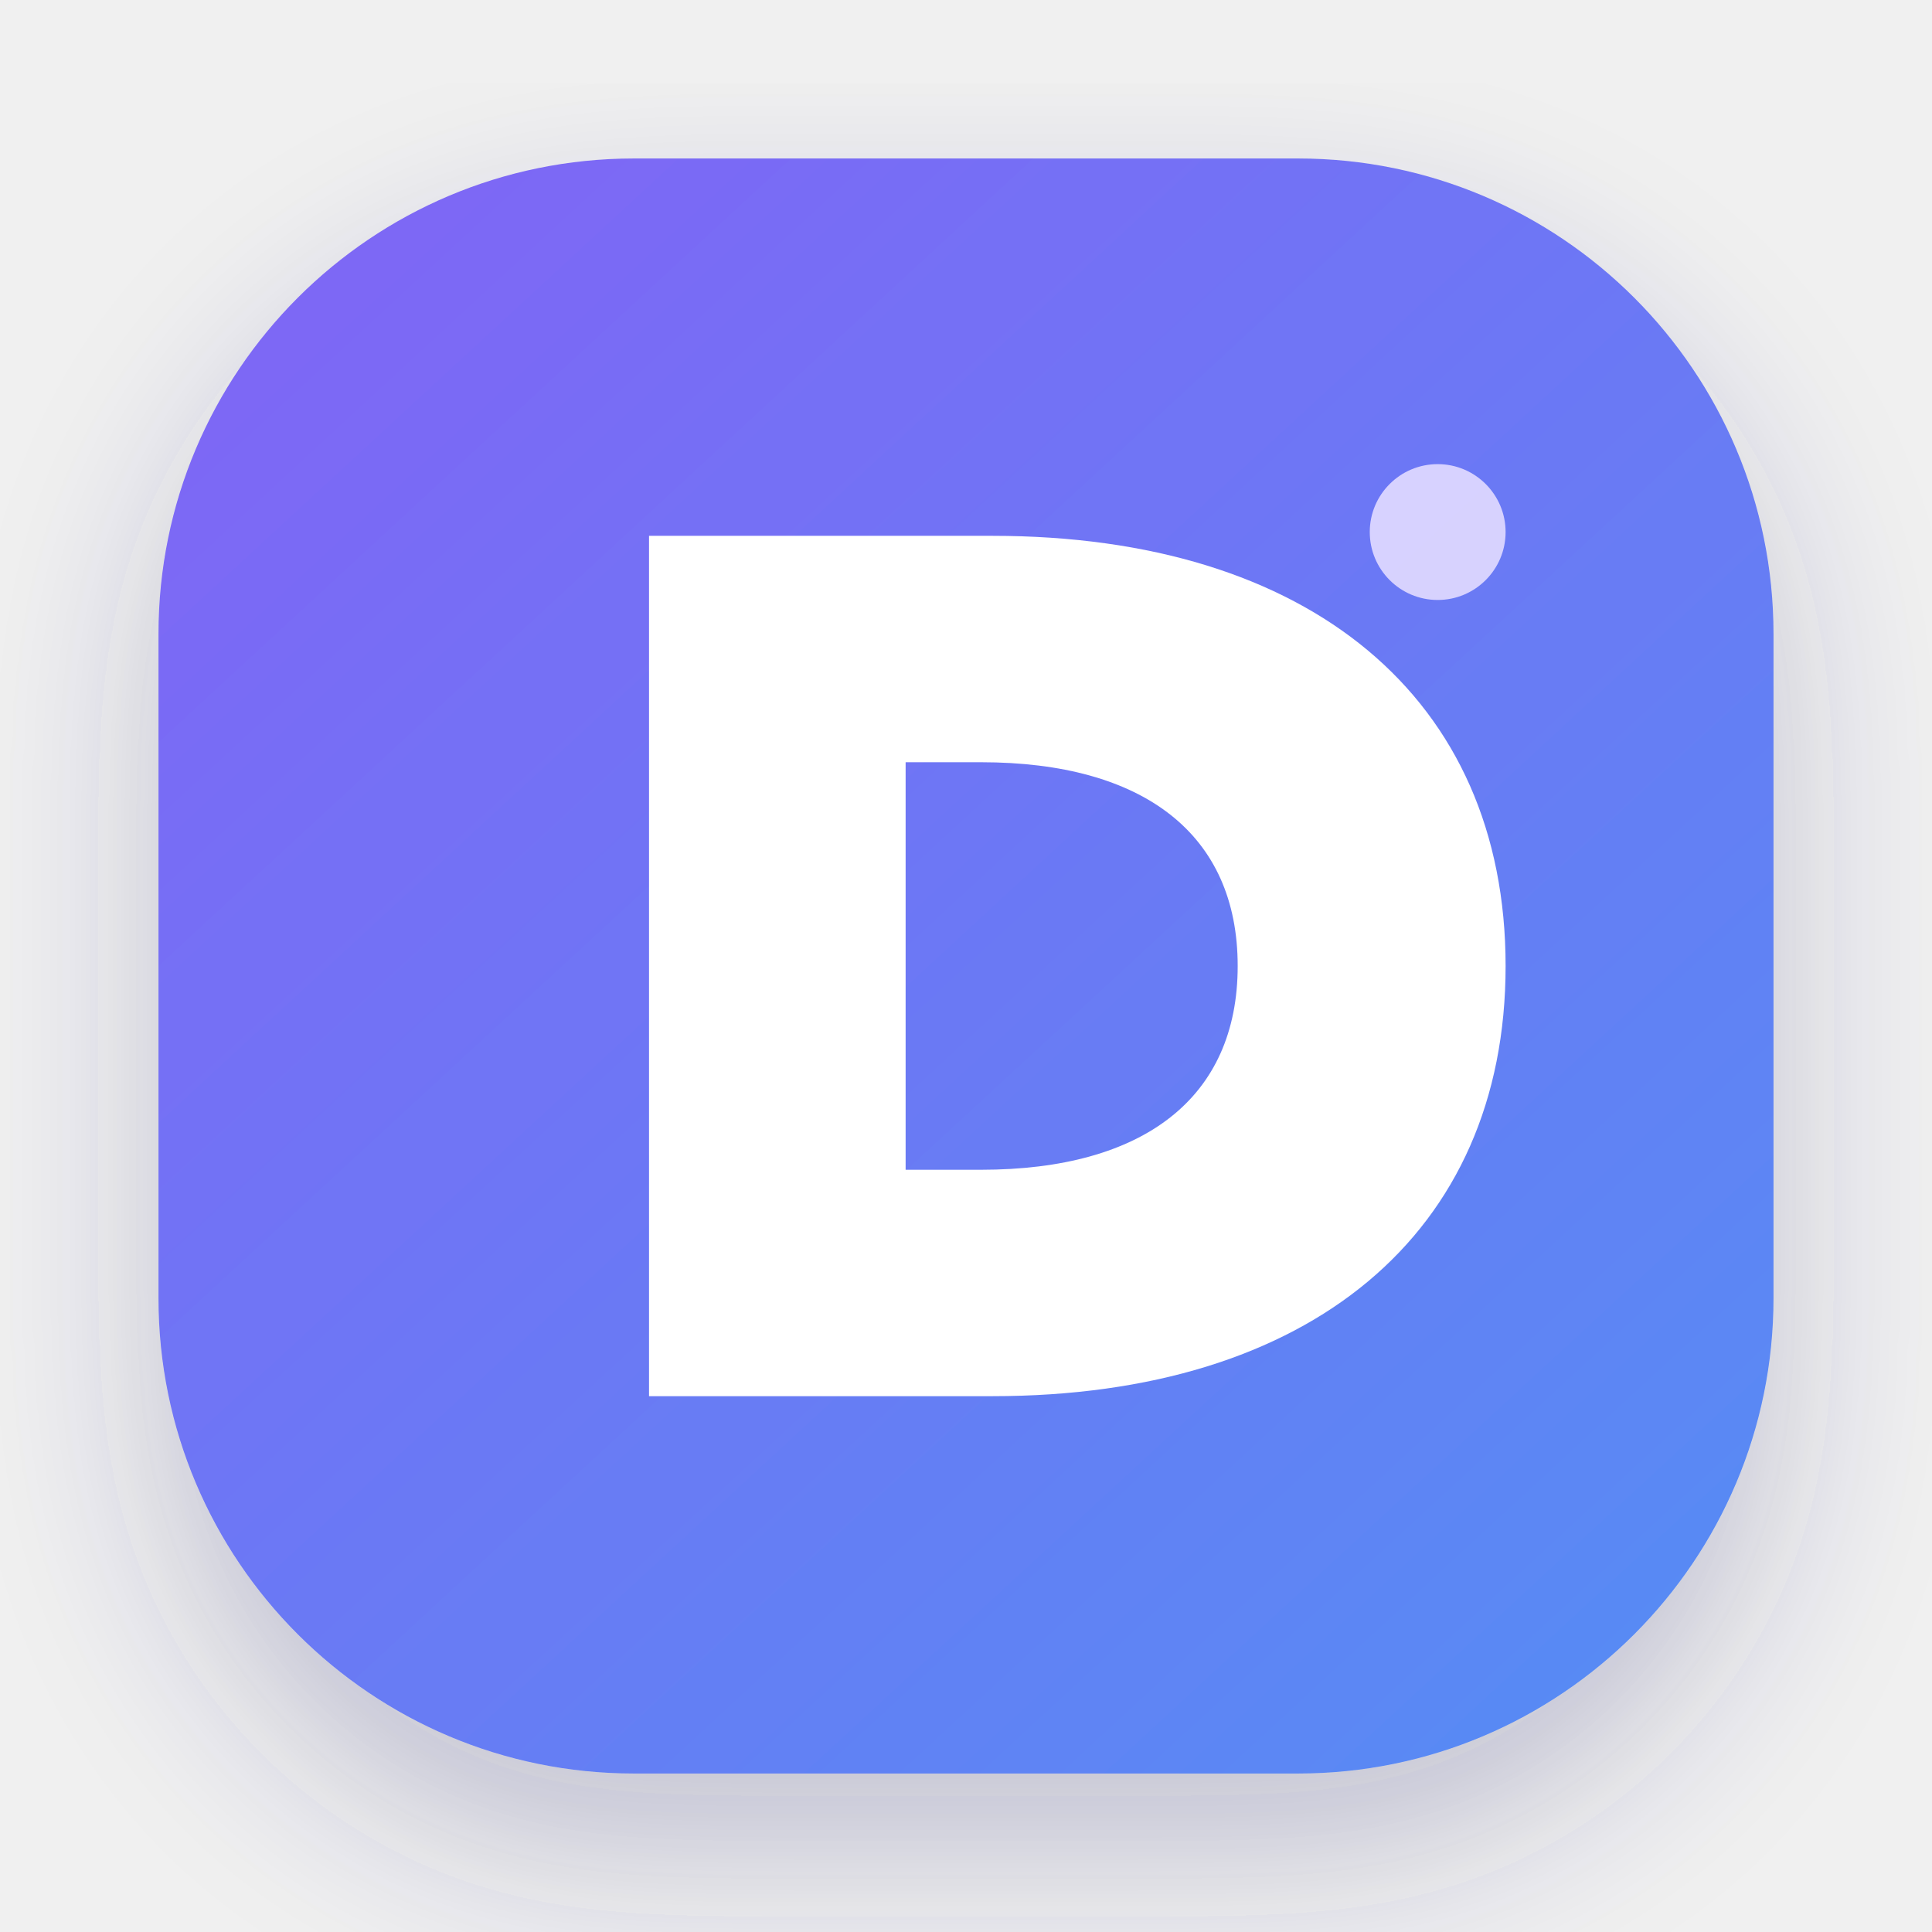
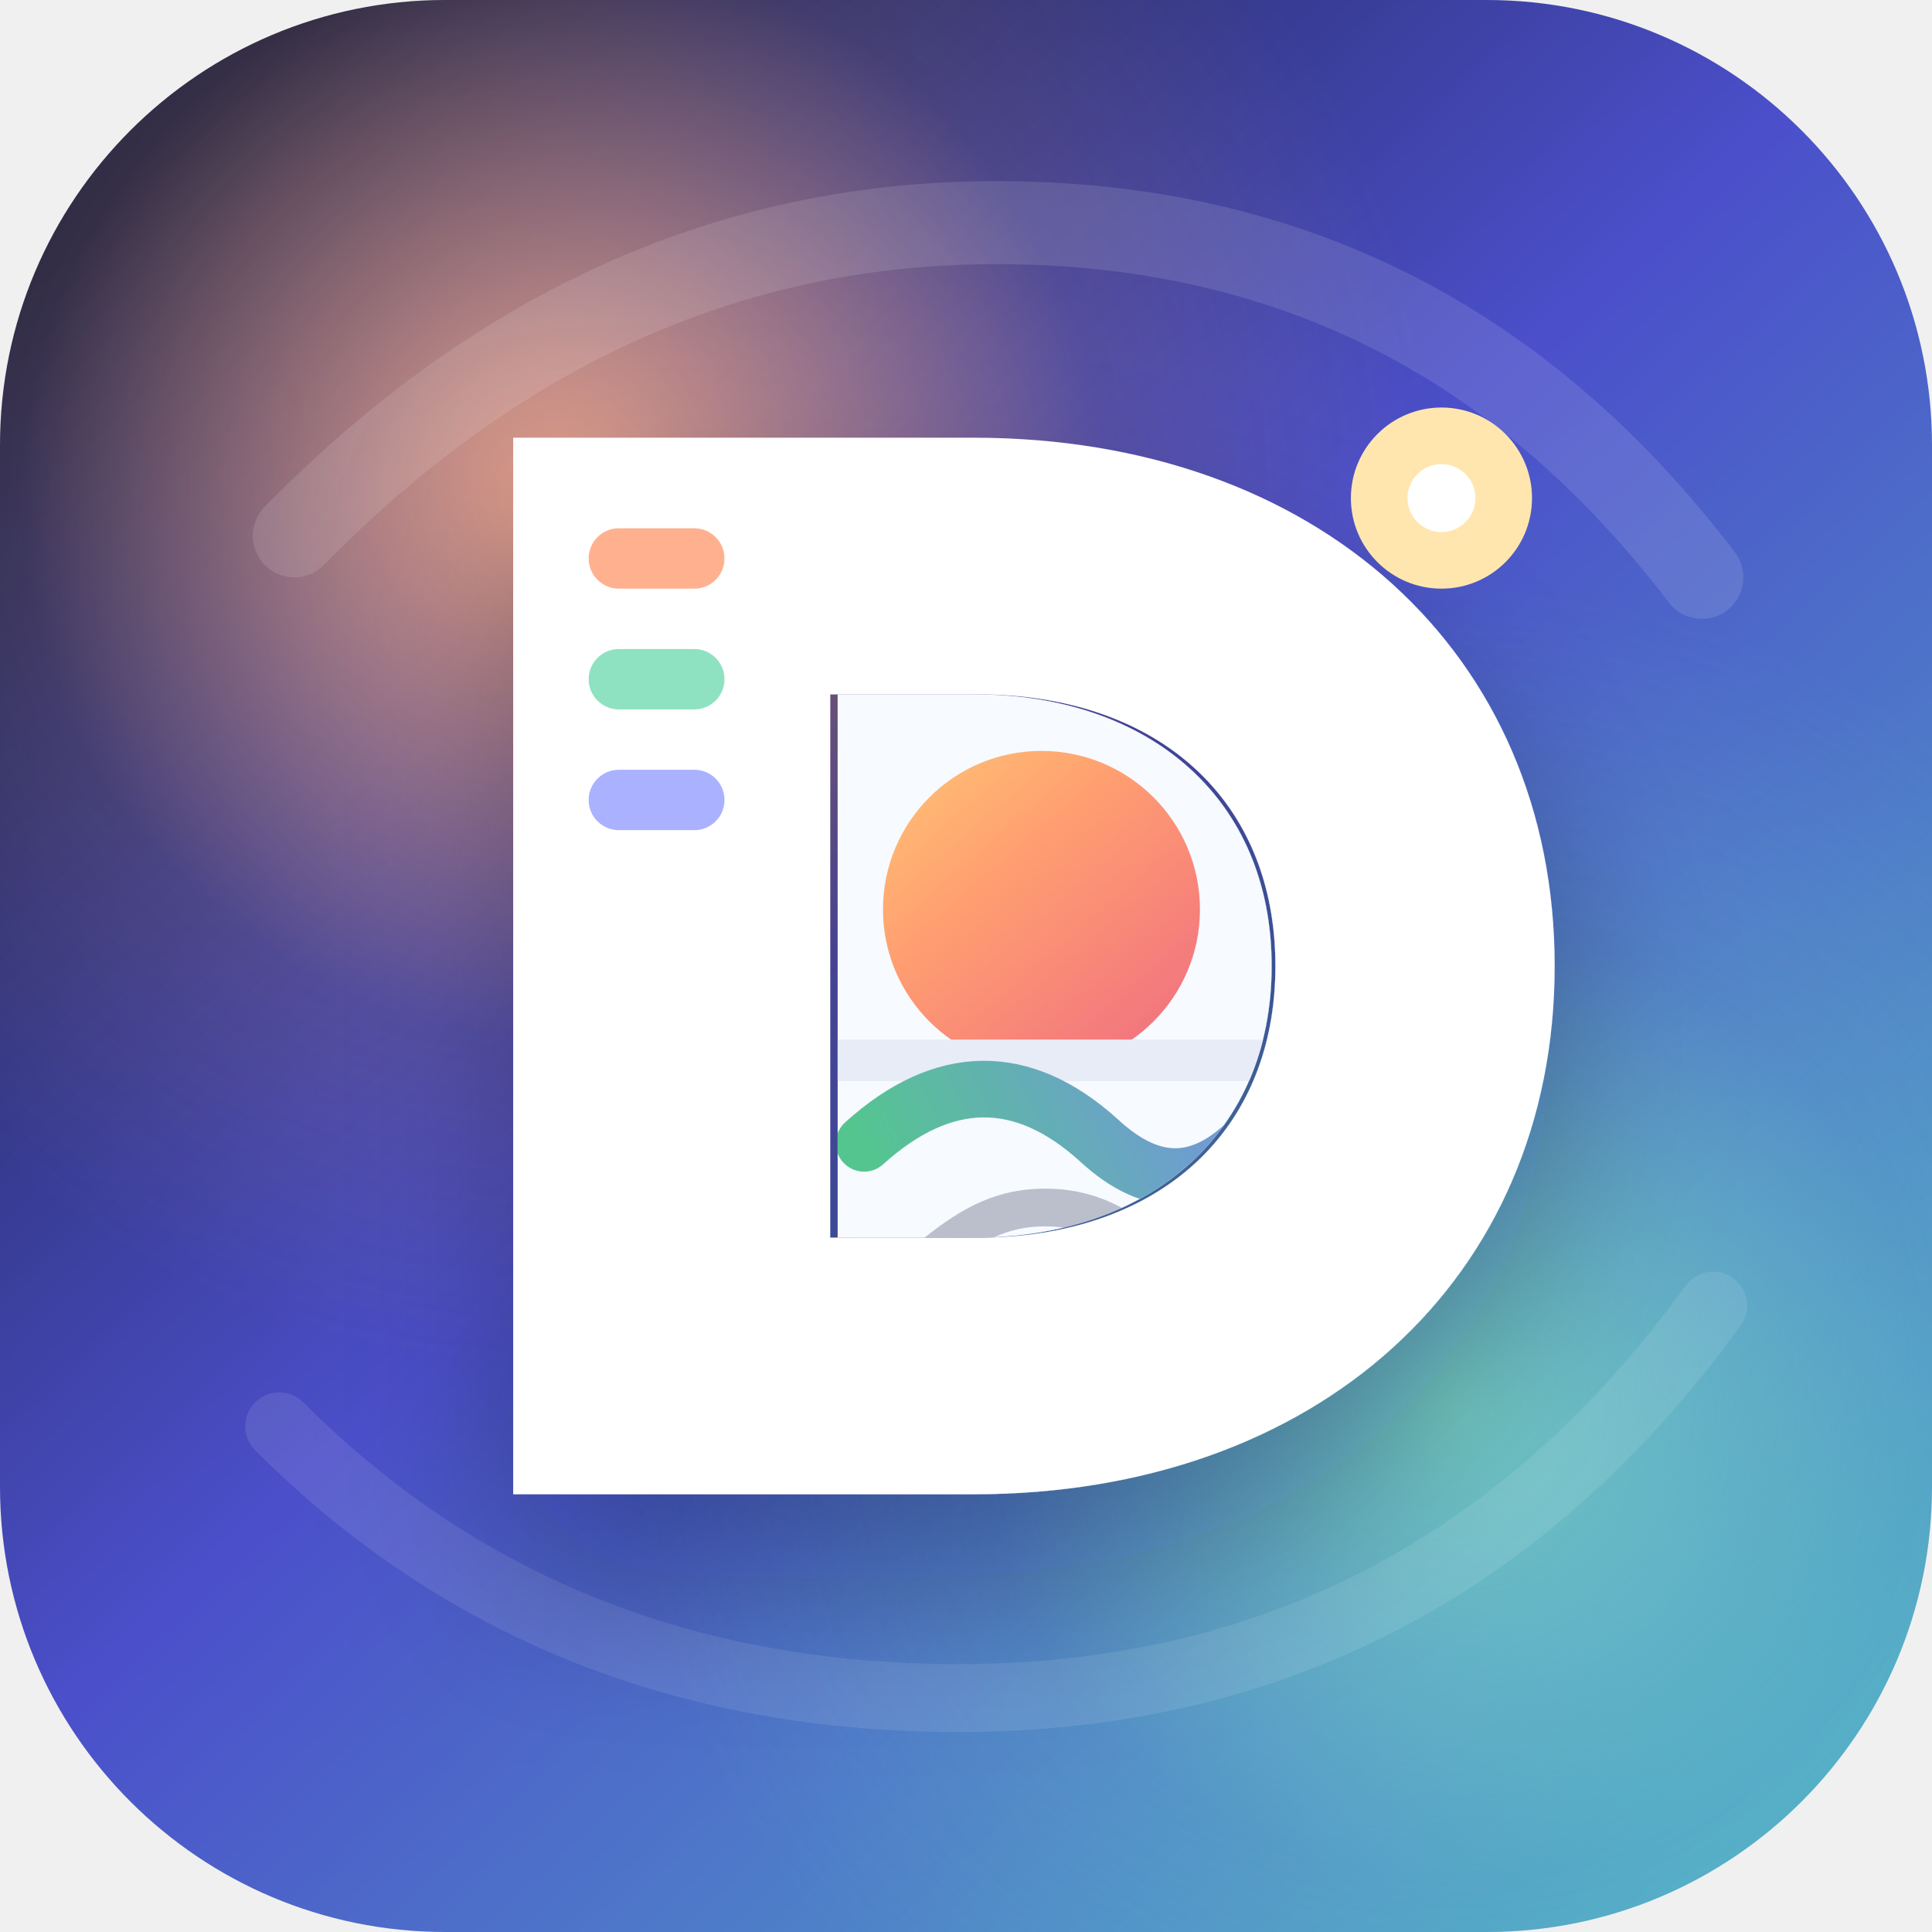
<svg xmlns="http://www.w3.org/2000/svg" viewBox="0 0 512 512" role="img" aria-labelledby="title desc">
  <defs>
-     <linearGradient id="bg" x1="64" y1="48" x2="448" y2="464" gradientUnits="userSpaceOnUse">
-       <stop stop-color="#8065F5" />
-       <stop offset="1" stop-color="#568CF4" />
+     <linearGradient id="bg" x1="52" y1="34" x2="468" y2="484" gradientUnits="userSpaceOnUse">
+       <stop stop-color="#191D3C" />
+       <stop offset=".46" stop-color="#4B4FCA" />
+       <stop offset="1" stop-color="#51A9C7" />
    </linearGradient>
-     <filter id="shadow" x="-20%" y="-20%" width="140%" height="150%">
-       <feDropShadow dx="0" dy="22" stdDeviation="24" flood-color="#342E75" flood-opacity=".24" />
+     <radialGradient id="warmGlow" cx="0" cy="0" r="1" gradientUnits="userSpaceOnUse" gradientTransform="translate(148 132) rotate(46) scale(232)">
+       <stop stop-color="#FFB18F" stop-opacity=".9" />
+       <stop offset=".62" stop-color="#FFB18F" stop-opacity=".12" />
+       <stop offset="1" stop-color="#FFB18F" stop-opacity="0" />
+     </radialGradient>
+     <radialGradient id="coolGlow" cx="0" cy="0" r="1" gradientUnits="userSpaceOnUse" gradientTransform="translate(386 372) rotate(44) scale(218)">
+       <stop stop-color="#7EE1C3" stop-opacity=".74" />
+       <stop offset=".58" stop-color="#7EE1C3" stop-opacity=".12" />
+       <stop offset="1" stop-color="#7EE1C3" stop-opacity="0" />
+     </radialGradient>
+     <linearGradient id="sun" x1="226" y1="176" x2="318" y2="282" gradientUnits="userSpaceOnUse">
+       <stop stop-color="#FFD978" />
+       <stop offset=".48" stop-color="#FF9E70" />
+       <stop offset="1" stop-color="#EF6C82" />
+     </linearGradient>
+     <linearGradient id="line" x1="226" y1="298" x2="334" y2="240" gradientUnits="userSpaceOnUse">
+       <stop stop-color="#55C590" />
+       <stop offset="1" stop-color="#7D86F5" />
+     </linearGradient>
+     <filter id="softShadow" x="-20%" y="-20%" width="140%" height="150%">
+       <feDropShadow dx="0" dy="22" stdDeviation="24" flood-color="#0B102B" flood-opacity=".3" />
    </filter>
+     <clipPath id="innerWindow">
+       <path d="M222 184h36c47 0 79 28 79 72s-32 72-79 72h-36Z" />
+     </clipPath>
  </defs>
-   <rect x="42" y="42" width="428" height="428" rx="126" fill="url(#bg)" filter="url(#shadow)" />
-   <path fill="#fff" d="M172 142h91c84 0 136 43 136 114s-52 114-136 114h-91V142Zm88 168c43 0 68-19 68-54s-25-54-68-54h-20v108h20Z" />
-   <circle cx="381" cy="141" r="18" fill="#DCD6FF" opacity=".95" />
+   <rect width="512" height="512" rx="118" fill="url(#bg)" />
+   <rect width="512" height="512" rx="118" fill="url(#warmGlow)" />
+   <rect width="512" height="512" rx="118" fill="url(#coolGlow)" />
+   <path d="M78 142c55-56 117-83 186-83 77 0 139 31 187 94" fill="none" stroke="#FFFFFF" stroke-opacity=".12" stroke-width="22" stroke-linecap="round" />
+   <path d="M74 378c48 48 108 72 180 72 83 0 150-35 200-104" fill="none" stroke="#FFFFFF" stroke-opacity=".1" stroke-width="18" stroke-linecap="round" />
+   <g filter="url(#softShadow)">
+     <path fill="#FFFFFF" fill-rule="evenodd" d="M136 116h122c91 0 154 57 154 140S349 396 258 396H136V116Zm84 68v144h39c48 0 79-28 79-72s-31-72-79-72h-39Z" />
+     <g clip-path="url(#innerWindow)">
+       <rect x="208" y="164" width="152" height="188" rx="40" fill="#F7FAFF" />
+       <circle cx="276" cy="241" r="42" fill="url(#sun)" />
+       <path d="M216 281h136" stroke="#E7ECF7" stroke-width="11" stroke-linecap="round" />
+       <path d="M229 303c21-19 42-19 62-1 15 14 29 13 43-3" fill="none" stroke="url(#line)" stroke-width="15" stroke-linecap="round" stroke-linejoin="round" />
+       <path d="M248 332c10-8 18-12 29-12s19 4 29 12" fill="none" stroke="#232A48" stroke-opacity=".28" stroke-width="10" stroke-linecap="round" />
+     </g>
+   </g>
+   <circle cx="382" cy="132" r="24" fill="#FFE6AF" />
+   <circle cx="382" cy="132" r="9" fill="#FFFFFF" />
+   <rect x="156" y="140" width="36" height="16" rx="8" fill="#FFB18F" />
+   <rect x="156" y="172" width="36" height="16" rx="8" fill="#8EE2C2" />
+   <rect x="156" y="204" width="36" height="16" rx="8" fill="#AAB1FF" />
</svg>
